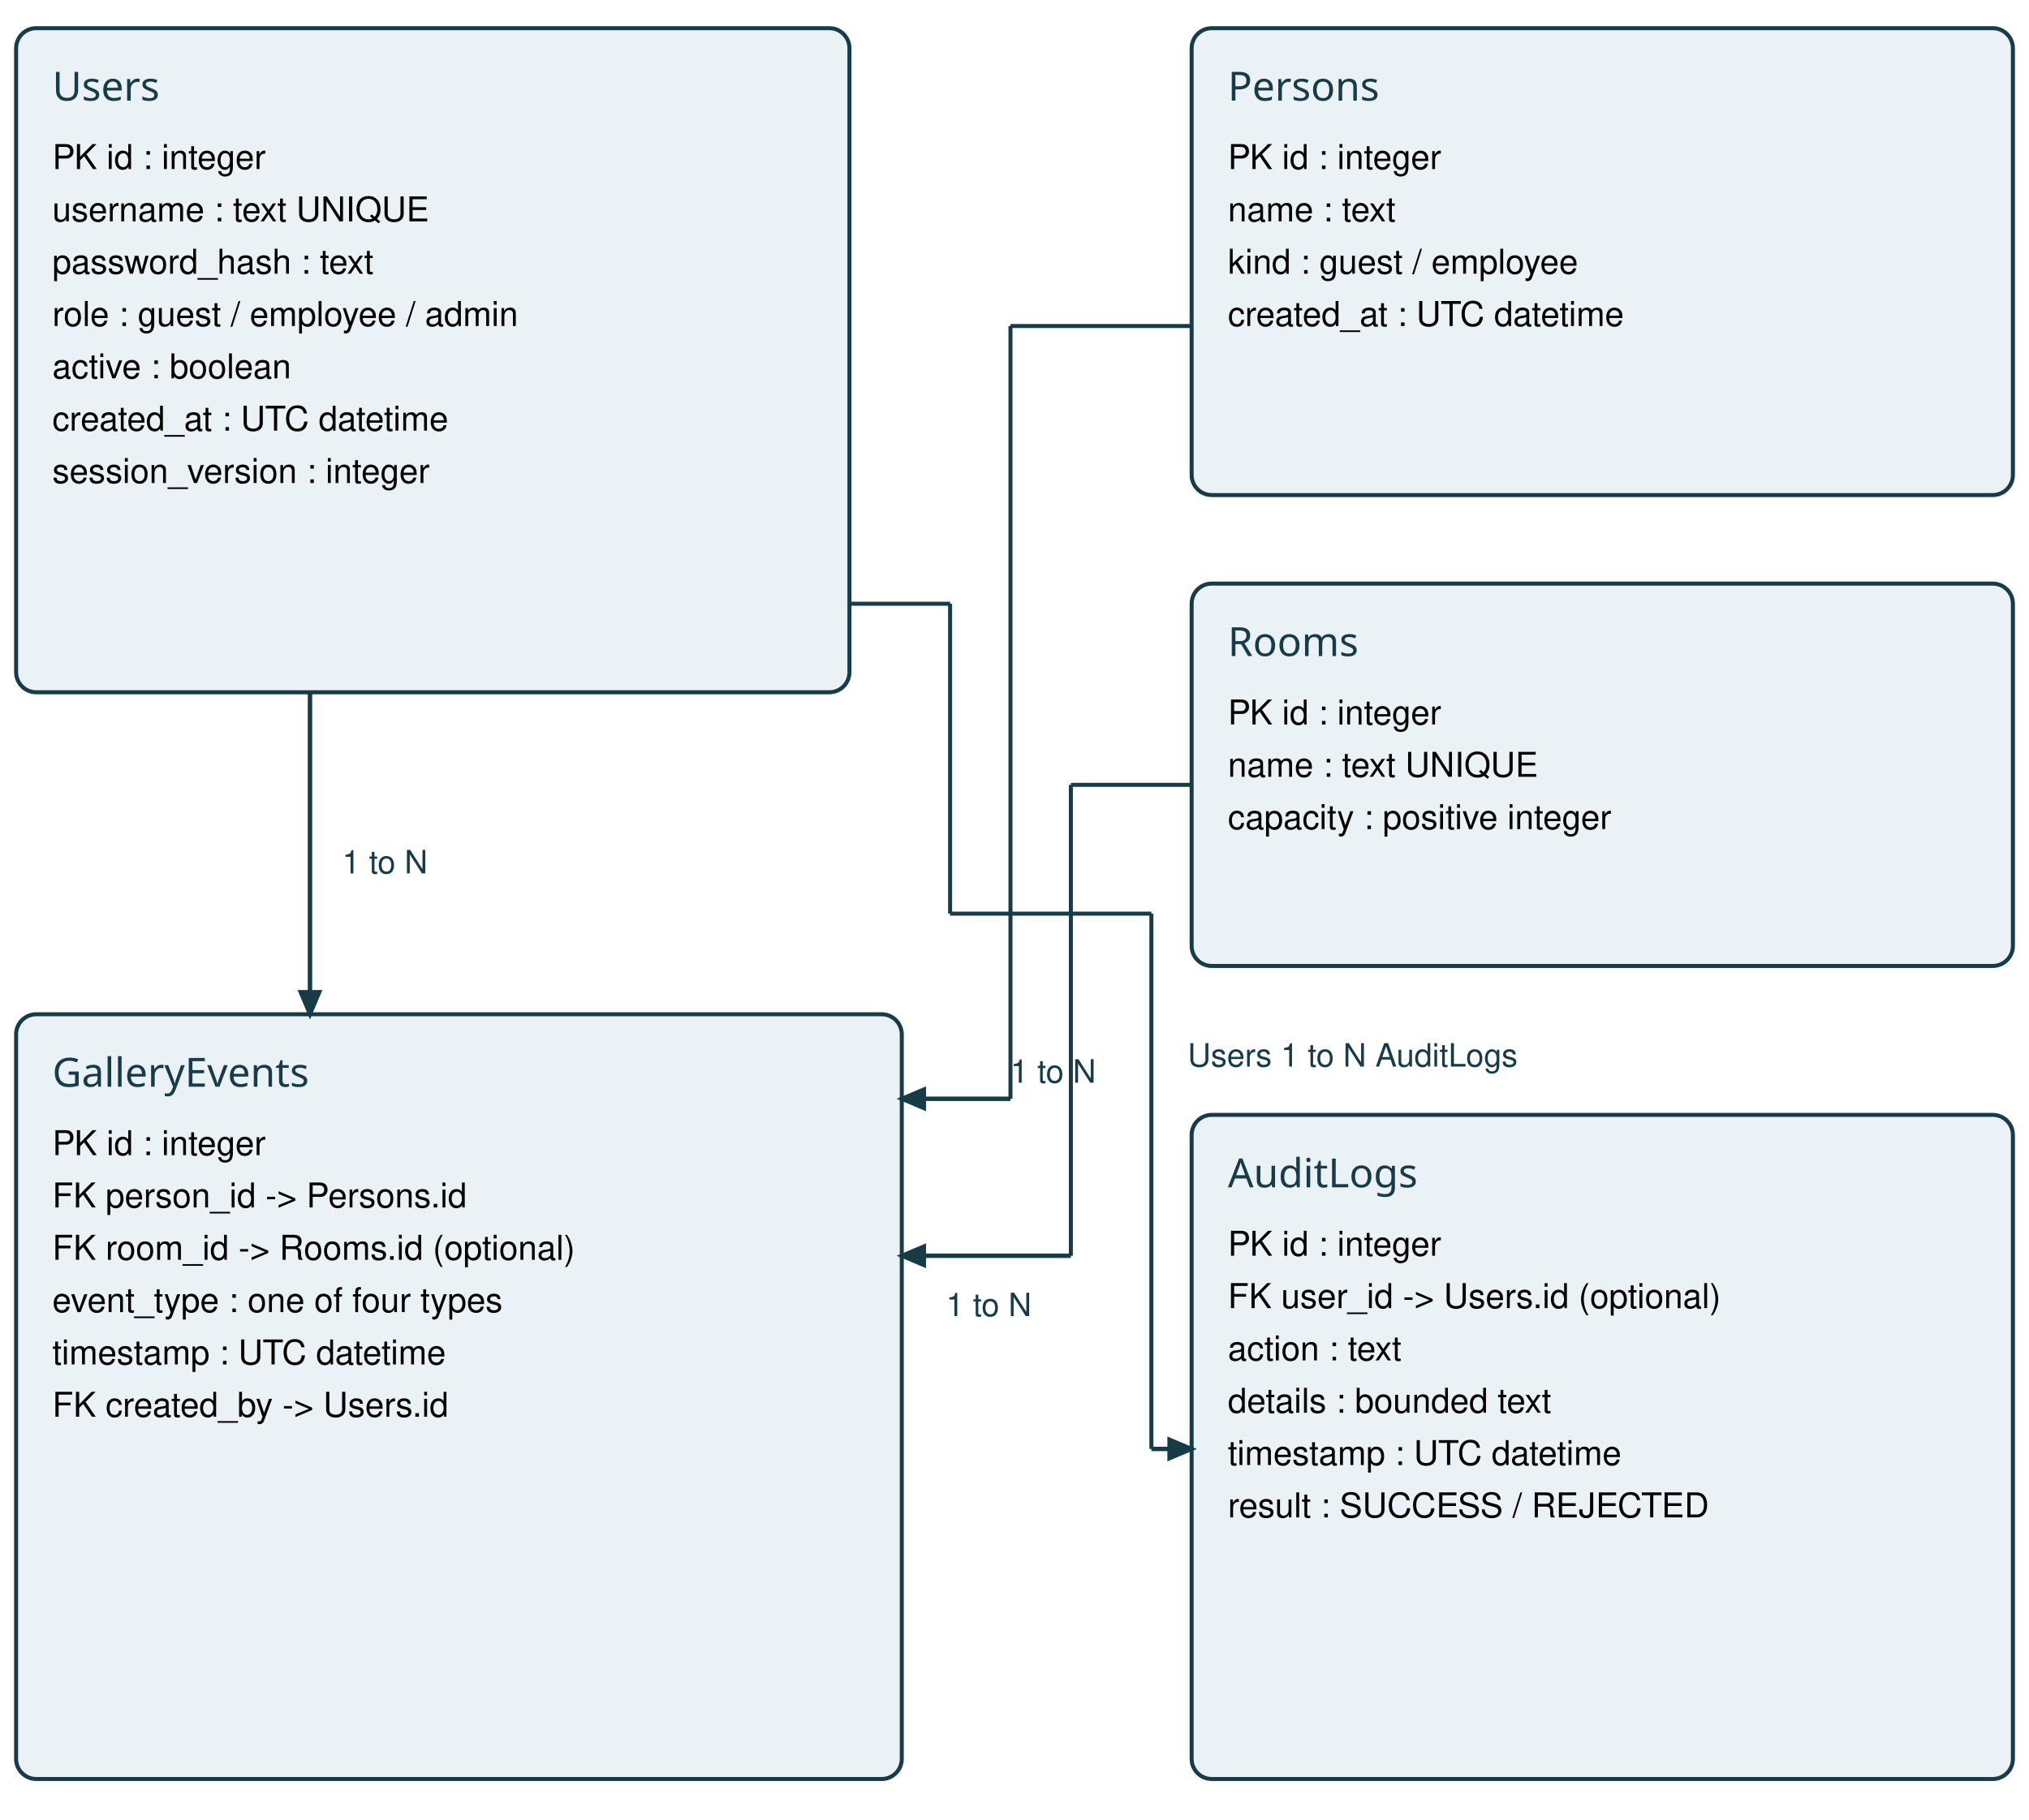
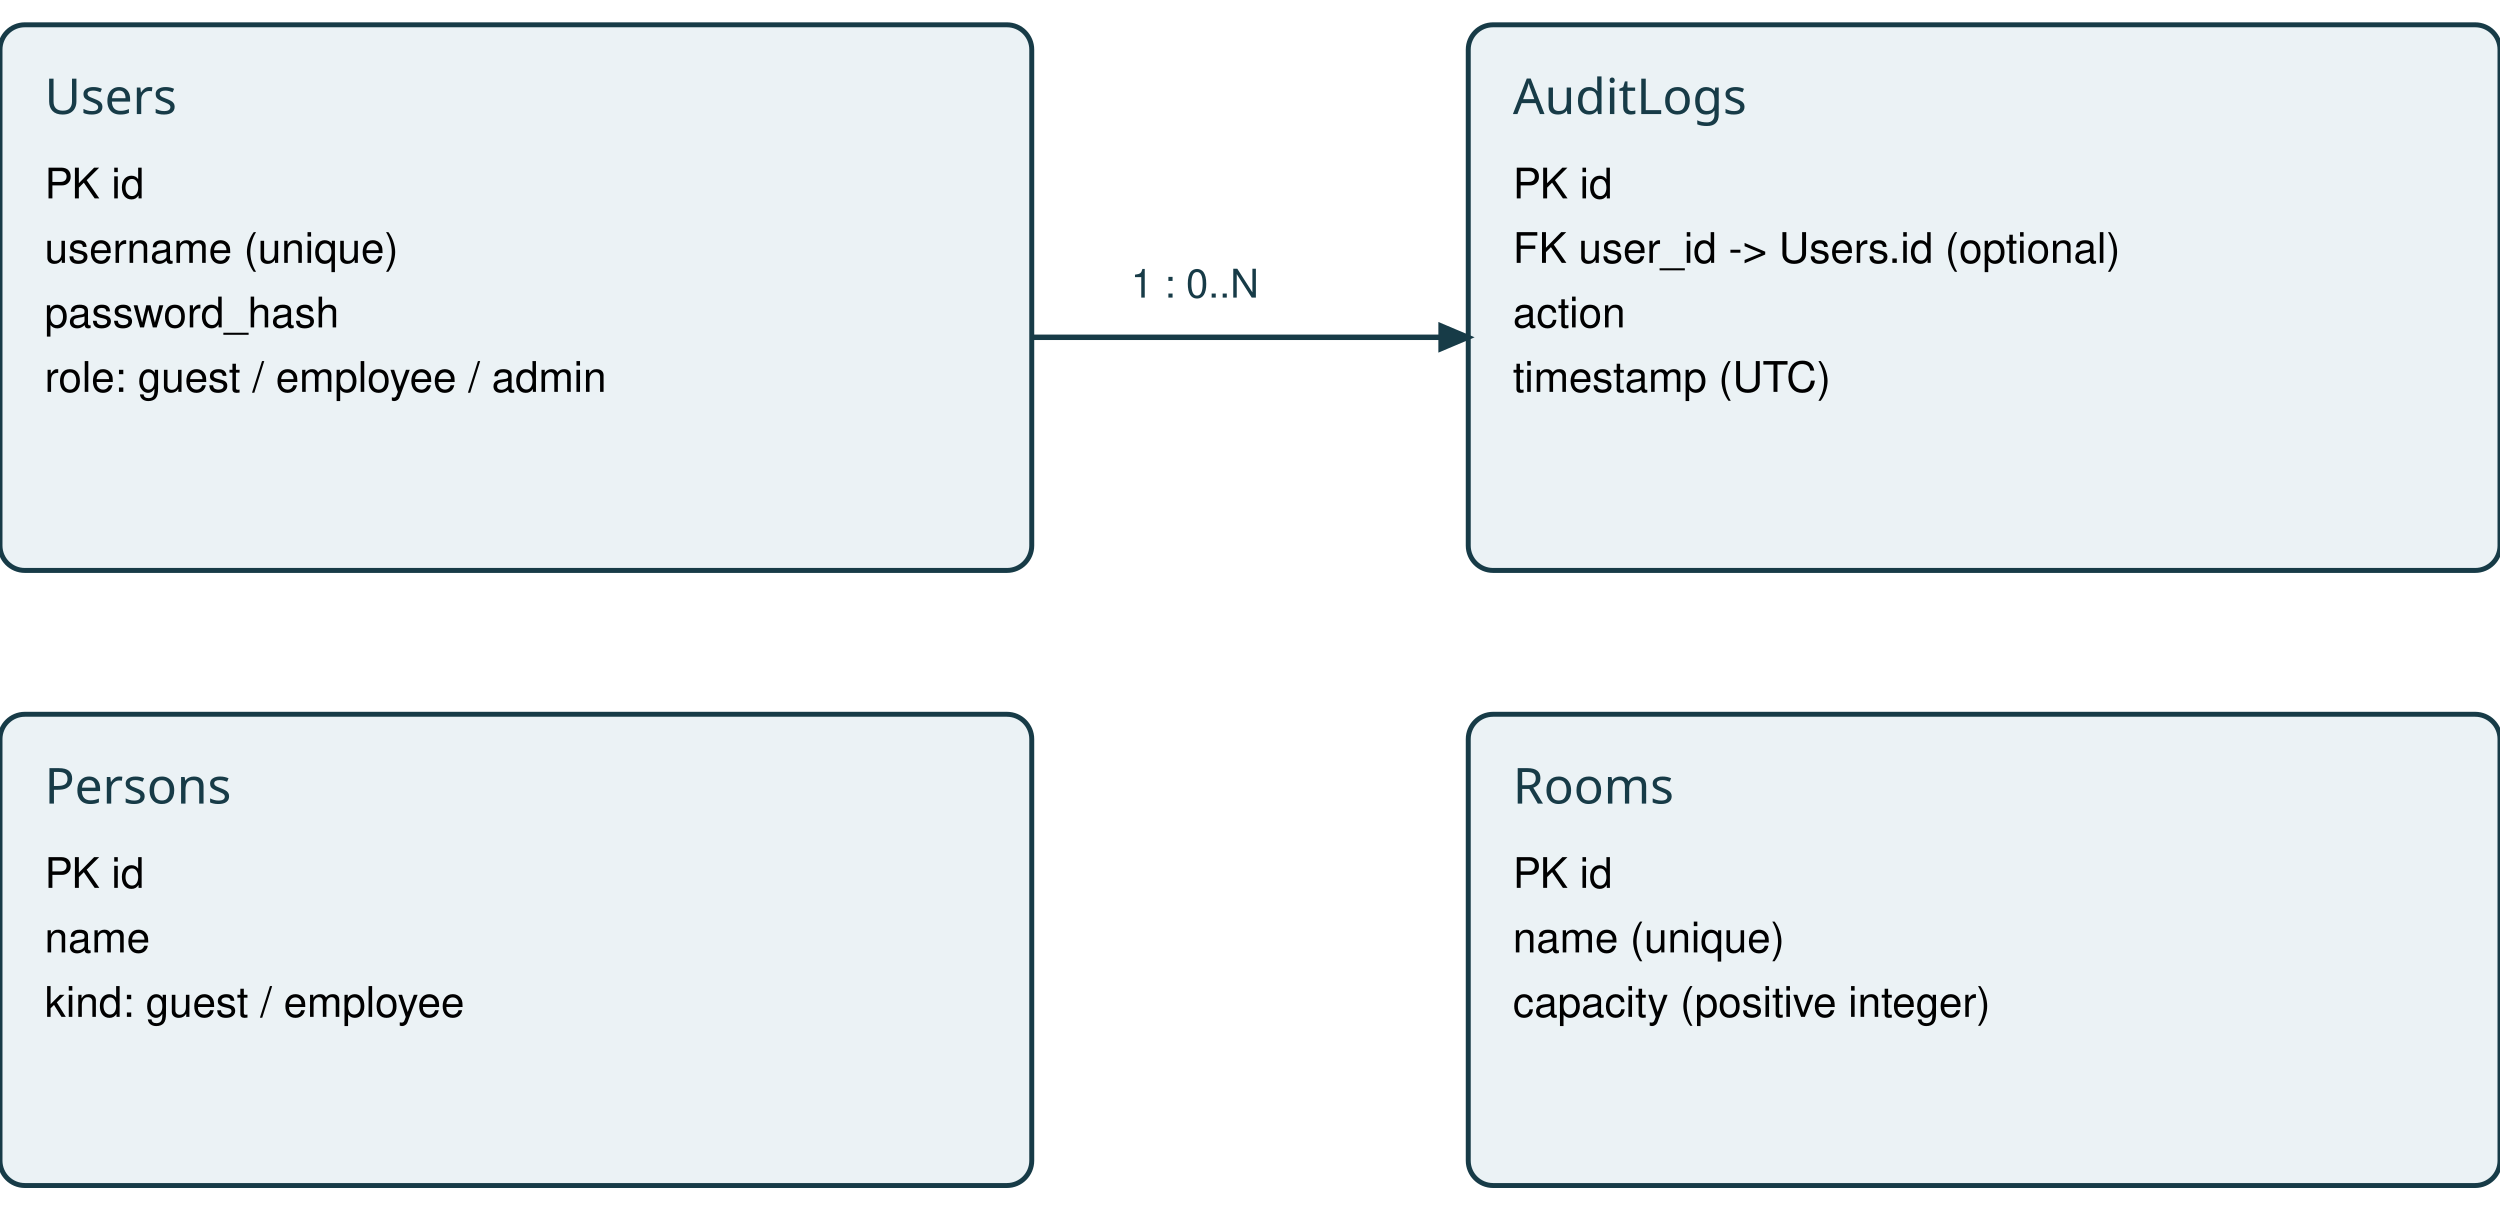
- <svg xmlns="http://www.w3.org/2000/svg" width="504" height="452" preserveAspectRatio="xMinYMin meet" viewBox="0 0 504 452" version="1.0" fill-rule="evenodd">
+ <svg xmlns="http://www.w3.org/2000/svg" width="504" height="245" preserveAspectRatio="xMinYMin meet" viewBox="0 0 504 245" version="1.0" fill-rule="evenodd">
  <clipPath id="clip">
-     <rect x="0" y="0" width="504" height="452" />
+     <rect x="0" y="0" width="504" height="245" />
  </clipPath>
-   <g id="group" transform="scale(1,-1) translate(0,-452)" style="clip-path: url(#clip)">
+   <g id="group" transform="scale(1,-1) translate(0,-245)" style="clip-path: url(#clip)">
    <g transform="">
-       <rect x="4" y="280" width="207" height="165" rx="5" ry="5" style="stroke: rgb(9%,23%,28%); stroke-linecap: butt; stroke-width: 1; fill: rgb(92%,95%,96%); fill-rule: evenodd;" />
-       <text x="13" y="427" style="font-family: Helvetica-Bold; font-size: 10px;fill: rgb(9%,23%,28%); stroke:none;" transform="translate(0,854) scale(1,-1)">Users</text>
-       <text x="13" y="410" style="font-family: Helvetica; font-size: 8.5px;fill: rgb(0%,0%,0%); stroke:none;" transform="translate(0,820) scale(1,-1)">PK id : integer</text>
-       <text x="13" y="397" style="font-family: Helvetica; font-size: 8.5px;fill: rgb(0%,0%,0%); stroke:none;" transform="translate(0,794) scale(1,-1)">username : text UNIQUE</text>
-       <text x="13" y="384" style="font-family: Helvetica; font-size: 8.5px;fill: rgb(0%,0%,0%); stroke:none;" transform="translate(0,768) scale(1,-1)">password_hash : text</text>
-       <text x="13" y="371" style="font-family: Helvetica; font-size: 8.5px;fill: rgb(0%,0%,0%); stroke:none;" transform="translate(0,742) scale(1,-1)">role : guest / employee / admin</text>
-       <text x="13" y="358" style="font-family: Helvetica; font-size: 8.5px;fill: rgb(0%,0%,0%); stroke:none;" transform="translate(0,716) scale(1,-1)">active : boolean</text>
-       <text x="13" y="345" style="font-family: Helvetica; font-size: 8.5px;fill: rgb(0%,0%,0%); stroke:none;" transform="translate(0,690) scale(1,-1)">created_at : UTC datetime</text>
-       <text x="13" y="332" style="font-family: Helvetica; font-size: 8.5px;fill: rgb(0%,0%,0%); stroke:none;" transform="translate(0,664) scale(1,-1)">session_version : integer</text>
-       <rect x="296" y="329" width="204" height="116" rx="5" ry="5" style="stroke: rgb(9%,23%,28%); stroke-linecap: butt; stroke-width: 1; fill: rgb(92%,95%,96%); fill-rule: evenodd;" />
-       <text x="305" y="427" style="font-family: Helvetica-Bold; font-size: 10px;fill: rgb(9%,23%,28%); stroke:none;" transform="translate(0,854) scale(1,-1)">Persons</text>
-       <text x="305" y="410" style="font-family: Helvetica; font-size: 8.5px;fill: rgb(0%,0%,0%); stroke:none;" transform="translate(0,820) scale(1,-1)">PK id : integer</text>
-       <text x="305" y="397" style="font-family: Helvetica; font-size: 8.5px;fill: rgb(0%,0%,0%); stroke:none;" transform="translate(0,794) scale(1,-1)">name : text</text>
-       <text x="305" y="384" style="font-family: Helvetica; font-size: 8.5px;fill: rgb(0%,0%,0%); stroke:none;" transform="translate(0,768) scale(1,-1)">kind : guest / employee</text>
-       <text x="305" y="371" style="font-family: Helvetica; font-size: 8.5px;fill: rgb(0%,0%,0%); stroke:none;" transform="translate(0,742) scale(1,-1)">created_at : UTC datetime</text>
-       <rect x="296" y="212" width="204" height="95" rx="5" ry="5" style="stroke: rgb(9%,23%,28%); stroke-linecap: butt; stroke-width: 1; fill: rgb(92%,95%,96%); fill-rule: evenodd;" />
-       <text x="305" y="289" style="font-family: Helvetica-Bold; font-size: 10px;fill: rgb(9%,23%,28%); stroke:none;" transform="translate(0,578) scale(1,-1)">Rooms</text>
-       <text x="305" y="272" style="font-family: Helvetica; font-size: 8.5px;fill: rgb(0%,0%,0%); stroke:none;" transform="translate(0,544) scale(1,-1)">PK id : integer</text>
-       <text x="305" y="259" style="font-family: Helvetica; font-size: 8.5px;fill: rgb(0%,0%,0%); stroke:none;" transform="translate(0,518) scale(1,-1)">name : text UNIQUE</text>
-       <text x="305" y="246" style="font-family: Helvetica; font-size: 8.5px;fill: rgb(0%,0%,0%); stroke:none;" transform="translate(0,492) scale(1,-1)">capacity : positive integer</text>
-       <rect x="4" y="10" width="220" height="190" rx="5" ry="5" style="stroke: rgb(9%,23%,28%); stroke-linecap: butt; stroke-width: 1; fill: rgb(92%,95%,96%); fill-rule: evenodd;" />
-       <text x="13" y="182" style="font-family: Helvetica-Bold; font-size: 10px;fill: rgb(9%,23%,28%); stroke:none;" transform="translate(0,364) scale(1,-1)">GalleryEvents</text>
-       <text x="13" y="165" style="font-family: Helvetica; font-size: 8.5px;fill: rgb(0%,0%,0%); stroke:none;" transform="translate(0,330) scale(1,-1)">PK id : integer</text>
-       <text x="13" y="152" style="font-family: Helvetica; font-size: 8.5px;fill: rgb(0%,0%,0%); stroke:none;" transform="translate(0,304) scale(1,-1)">FK person_id -&gt; Persons.id</text>
-       <text x="13" y="139" style="font-family: Helvetica; font-size: 8.5px;fill: rgb(0%,0%,0%); stroke:none;" transform="translate(0,278) scale(1,-1)">FK room_id -&gt; Rooms.id (optional)</text>
-       <text x="13" y="126" style="font-family: Helvetica; font-size: 8.5px;fill: rgb(0%,0%,0%); stroke:none;" transform="translate(0,252) scale(1,-1)">event_type : one of four types</text>
-       <text x="13" y="113" style="font-family: Helvetica; font-size: 8.5px;fill: rgb(0%,0%,0%); stroke:none;" transform="translate(0,226) scale(1,-1)">timestamp : UTC datetime</text>
-       <text x="13" y="100" style="font-family: Helvetica; font-size: 8.5px;fill: rgb(0%,0%,0%); stroke:none;" transform="translate(0,200) scale(1,-1)">FK created_by -&gt; Users.id</text>
-       <rect x="296" y="10" width="204" height="165" rx="5" ry="5" style="stroke: rgb(9%,23%,28%); stroke-linecap: butt; stroke-width: 1; fill: rgb(92%,95%,96%); fill-rule: evenodd;" />
-       <text x="305" y="157" style="font-family: Helvetica-Bold; font-size: 10px;fill: rgb(9%,23%,28%); stroke:none;" transform="translate(0,314) scale(1,-1)">AuditLogs</text>
-       <text x="305" y="140" style="font-family: Helvetica; font-size: 8.5px;fill: rgb(0%,0%,0%); stroke:none;" transform="translate(0,280) scale(1,-1)">PK id : integer</text>
-       <text x="305" y="127" style="font-family: Helvetica; font-size: 8.5px;fill: rgb(0%,0%,0%); stroke:none;" transform="translate(0,254) scale(1,-1)">FK user_id -&gt; Users.id (optional)</text>
-       <text x="305" y="114" style="font-family: Helvetica; font-size: 8.5px;fill: rgb(0%,0%,0%); stroke:none;" transform="translate(0,228) scale(1,-1)">action : text</text>
-       <text x="305" y="101" style="font-family: Helvetica; font-size: 8.5px;fill: rgb(0%,0%,0%); stroke:none;" transform="translate(0,202) scale(1,-1)">details : bounded text</text>
-       <text x="305" y="88" style="font-family: Helvetica; font-size: 8.5px;fill: rgb(0%,0%,0%); stroke:none;" transform="translate(0,176) scale(1,-1)">timestamp : UTC datetime</text>
-       <text x="305" y="75" style="font-family: Helvetica; font-size: 8.5px;fill: rgb(0%,0%,0%); stroke:none;" transform="translate(0,150) scale(1,-1)">result : SUCCESS / REJECTED</text>
-       <path d="M 77,280 L 77,200 Z" style="stroke: rgb(9%,23%,28%); stroke-linecap: butt; stroke-width: 1.1;" />
-       <polygon points="77 200, 79.337 205.526, 74.663 205.526" style="stroke: rgb(9%,23%,28%); stroke-linecap: butt; stroke-width: 1; fill: rgb(9%,23%,28%); fill-rule: evenodd;" />
-       <text x="85" y="235" style="font-family: Helvetica; font-size: 8px;fill: rgb(9%,23%,28%); stroke:none;" transform="translate(0,470) scale(1,-1)">1 to N</text>
-       <path d="M 296,371 L 251,371 Z" style="stroke: rgb(9%,23%,28%); stroke-linecap: butt; stroke-width: 1;" />
-       <path d="M 251,371 L 251,179 Z" style="stroke: rgb(9%,23%,28%); stroke-linecap: butt; stroke-width: 1;" />
-       <path d="M 251,179 L 224,179 Z" style="stroke: rgb(9%,23%,28%); stroke-linecap: butt; stroke-width: 1.1;" />
-       <polygon points="224 179, 229.526 176.663, 229.526 181.337" style="stroke: rgb(9%,23%,28%); stroke-linecap: butt; stroke-width: 1; fill: rgb(9%,23%,28%); fill-rule: evenodd;" />
-       <text x="251" y="183" style="font-family: Helvetica; font-size: 8px;fill: rgb(9%,23%,28%); stroke:none;" transform="translate(0,366) scale(1,-1)">1 to N</text>
-       <path d="M 296,257 L 266,257 Z" style="stroke: rgb(9%,23%,28%); stroke-linecap: butt; stroke-width: 1;" />
-       <path d="M 266,257 L 266,140 Z" style="stroke: rgb(9%,23%,28%); stroke-linecap: butt; stroke-width: 1;" />
-       <path d="M 266,140 L 224,140 Z" style="stroke: rgb(9%,23%,28%); stroke-linecap: butt; stroke-width: 1.1;" />
-       <polygon points="224 140, 229.526 137.663, 229.526 142.337" style="stroke: rgb(9%,23%,28%); stroke-linecap: butt; stroke-width: 1; fill: rgb(9%,23%,28%); fill-rule: evenodd;" />
-       <text x="235" y="125" style="font-family: Helvetica; font-size: 8px;fill: rgb(9%,23%,28%); stroke:none;" transform="translate(0,250) scale(1,-1)">1 to N</text>
-       <path d="M 211,302 L 236,302 Z" style="stroke: rgb(9%,23%,28%); stroke-linecap: butt; stroke-width: 1;" />
-       <path d="M 236,302 L 236,225 Z" style="stroke: rgb(9%,23%,28%); stroke-linecap: butt; stroke-width: 1;" />
-       <path d="M 236,225 L 286,225 Z" style="stroke: rgb(9%,23%,28%); stroke-linecap: butt; stroke-width: 1;" />
-       <path d="M 286,225 L 286,92 Z" style="stroke: rgb(9%,23%,28%); stroke-linecap: butt; stroke-width: 1;" />
-       <path d="M 286,92 L 296,92 Z" style="stroke: rgb(9%,23%,28%); stroke-linecap: butt; stroke-width: 1.1;" />
-       <polygon points="296 92, 290.474 94.337, 290.474 89.663" style="stroke: rgb(9%,23%,28%); stroke-linecap: butt; stroke-width: 1; fill: rgb(9%,23%,28%); fill-rule: evenodd;" />
-       <text x="295" y="187" style="font-family: Helvetica; font-size: 8px;fill: rgb(9%,23%,28%); stroke:none;" transform="translate(0,374) scale(1,-1)">Users 1 to N AuditLogs</text>
+       <rect x="0" y="130" width="208" height="110" rx="5" ry="5" style="stroke: rgb(9%,23%,28%); stroke-linecap: butt; stroke-width: 1; fill: rgb(92%,95%,96%); fill-rule: evenodd;" />
+       <text x="9" y="222" style="font-family: Helvetica-Bold; font-size: 10px;fill: rgb(9%,23%,28%); stroke:none;" transform="translate(0,444) scale(1,-1)">Users</text>
+       <text x="9" y="205" style="font-family: Helvetica; font-size: 8.5px;fill: rgb(0%,0%,0%); stroke:none;" transform="translate(0,410) scale(1,-1)">PK id</text>
+       <text x="9" y="192" style="font-family: Helvetica; font-size: 8.5px;fill: rgb(0%,0%,0%); stroke:none;" transform="translate(0,384) scale(1,-1)">username (unique)</text>
+       <text x="9" y="179" style="font-family: Helvetica; font-size: 8.5px;fill: rgb(0%,0%,0%); stroke:none;" transform="translate(0,358) scale(1,-1)">password_hash</text>
+       <text x="9" y="166" style="font-family: Helvetica; font-size: 8.5px;fill: rgb(0%,0%,0%); stroke:none;" transform="translate(0,332) scale(1,-1)">role: guest / employee / admin</text>
+       <rect x="296" y="130" width="208" height="110" rx="5" ry="5" style="stroke: rgb(9%,23%,28%); stroke-linecap: butt; stroke-width: 1; fill: rgb(92%,95%,96%); fill-rule: evenodd;" />
+       <text x="305" y="222" style="font-family: Helvetica-Bold; font-size: 10px;fill: rgb(9%,23%,28%); stroke:none;" transform="translate(0,444) scale(1,-1)">AuditLogs</text>
+       <text x="305" y="205" style="font-family: Helvetica; font-size: 8.5px;fill: rgb(0%,0%,0%); stroke:none;" transform="translate(0,410) scale(1,-1)">PK id</text>
+       <text x="305" y="192" style="font-family: Helvetica; font-size: 8.5px;fill: rgb(0%,0%,0%); stroke:none;" transform="translate(0,384) scale(1,-1)">FK user_id -&gt; Users.id (optional)</text>
+       <text x="305" y="179" style="font-family: Helvetica; font-size: 8.5px;fill: rgb(0%,0%,0%); stroke:none;" transform="translate(0,358) scale(1,-1)">action</text>
+       <text x="305" y="166" style="font-family: Helvetica; font-size: 8.5px;fill: rgb(0%,0%,0%); stroke:none;" transform="translate(0,332) scale(1,-1)">timestamp (UTC)</text>
+       <path d="M 208,177 L 296,177 Z" style="stroke: rgb(9%,23%,28%); stroke-linecap: butt; stroke-width: 1.1;" />
+       <polygon points="296 177, 290.474 179.337, 290.474 174.663" style="stroke: rgb(9%,23%,28%); stroke-linecap: butt; stroke-width: 1; fill: rgb(9%,23%,28%); fill-rule: evenodd;" />
+       <text x="228" y="185" style="font-family: Helvetica; font-size: 8px;fill: rgb(9%,23%,28%); stroke:none;" transform="translate(0,370) scale(1,-1)">1 : 0..N</text>
+       <rect x="0" y="6" width="208" height="95" rx="5" ry="5" style="stroke: rgb(9%,23%,28%); stroke-linecap: butt; stroke-width: 1; fill: rgb(92%,95%,96%); fill-rule: evenodd;" />
+       <text x="9" y="83" style="font-family: Helvetica-Bold; font-size: 10px;fill: rgb(9%,23%,28%); stroke:none;" transform="translate(0,166) scale(1,-1)">Persons</text>
+       <text x="9" y="66" style="font-family: Helvetica; font-size: 8.5px;fill: rgb(0%,0%,0%); stroke:none;" transform="translate(0,132) scale(1,-1)">PK id</text>
+       <text x="9" y="53" style="font-family: Helvetica; font-size: 8.5px;fill: rgb(0%,0%,0%); stroke:none;" transform="translate(0,106) scale(1,-1)">name</text>
+       <text x="9" y="40" style="font-family: Helvetica; font-size: 8.5px;fill: rgb(0%,0%,0%); stroke:none;" transform="translate(0,80) scale(1,-1)">kind: guest / employee</text>
+       <rect x="296" y="6" width="208" height="95" rx="5" ry="5" style="stroke: rgb(9%,23%,28%); stroke-linecap: butt; stroke-width: 1; fill: rgb(92%,95%,96%); fill-rule: evenodd;" />
+       <text x="305" y="83" style="font-family: Helvetica-Bold; font-size: 10px;fill: rgb(9%,23%,28%); stroke:none;" transform="translate(0,166) scale(1,-1)">Rooms</text>
+       <text x="305" y="66" style="font-family: Helvetica; font-size: 8.5px;fill: rgb(0%,0%,0%); stroke:none;" transform="translate(0,132) scale(1,-1)">PK id</text>
+       <text x="305" y="53" style="font-family: Helvetica; font-size: 8.5px;fill: rgb(0%,0%,0%); stroke:none;" transform="translate(0,106) scale(1,-1)">name (unique)</text>
+       <text x="305" y="40" style="font-family: Helvetica; font-size: 8.5px;fill: rgb(0%,0%,0%); stroke:none;" transform="translate(0,80) scale(1,-1)">capacity (positive integer)</text>
    </g>
  </g>
</svg>
